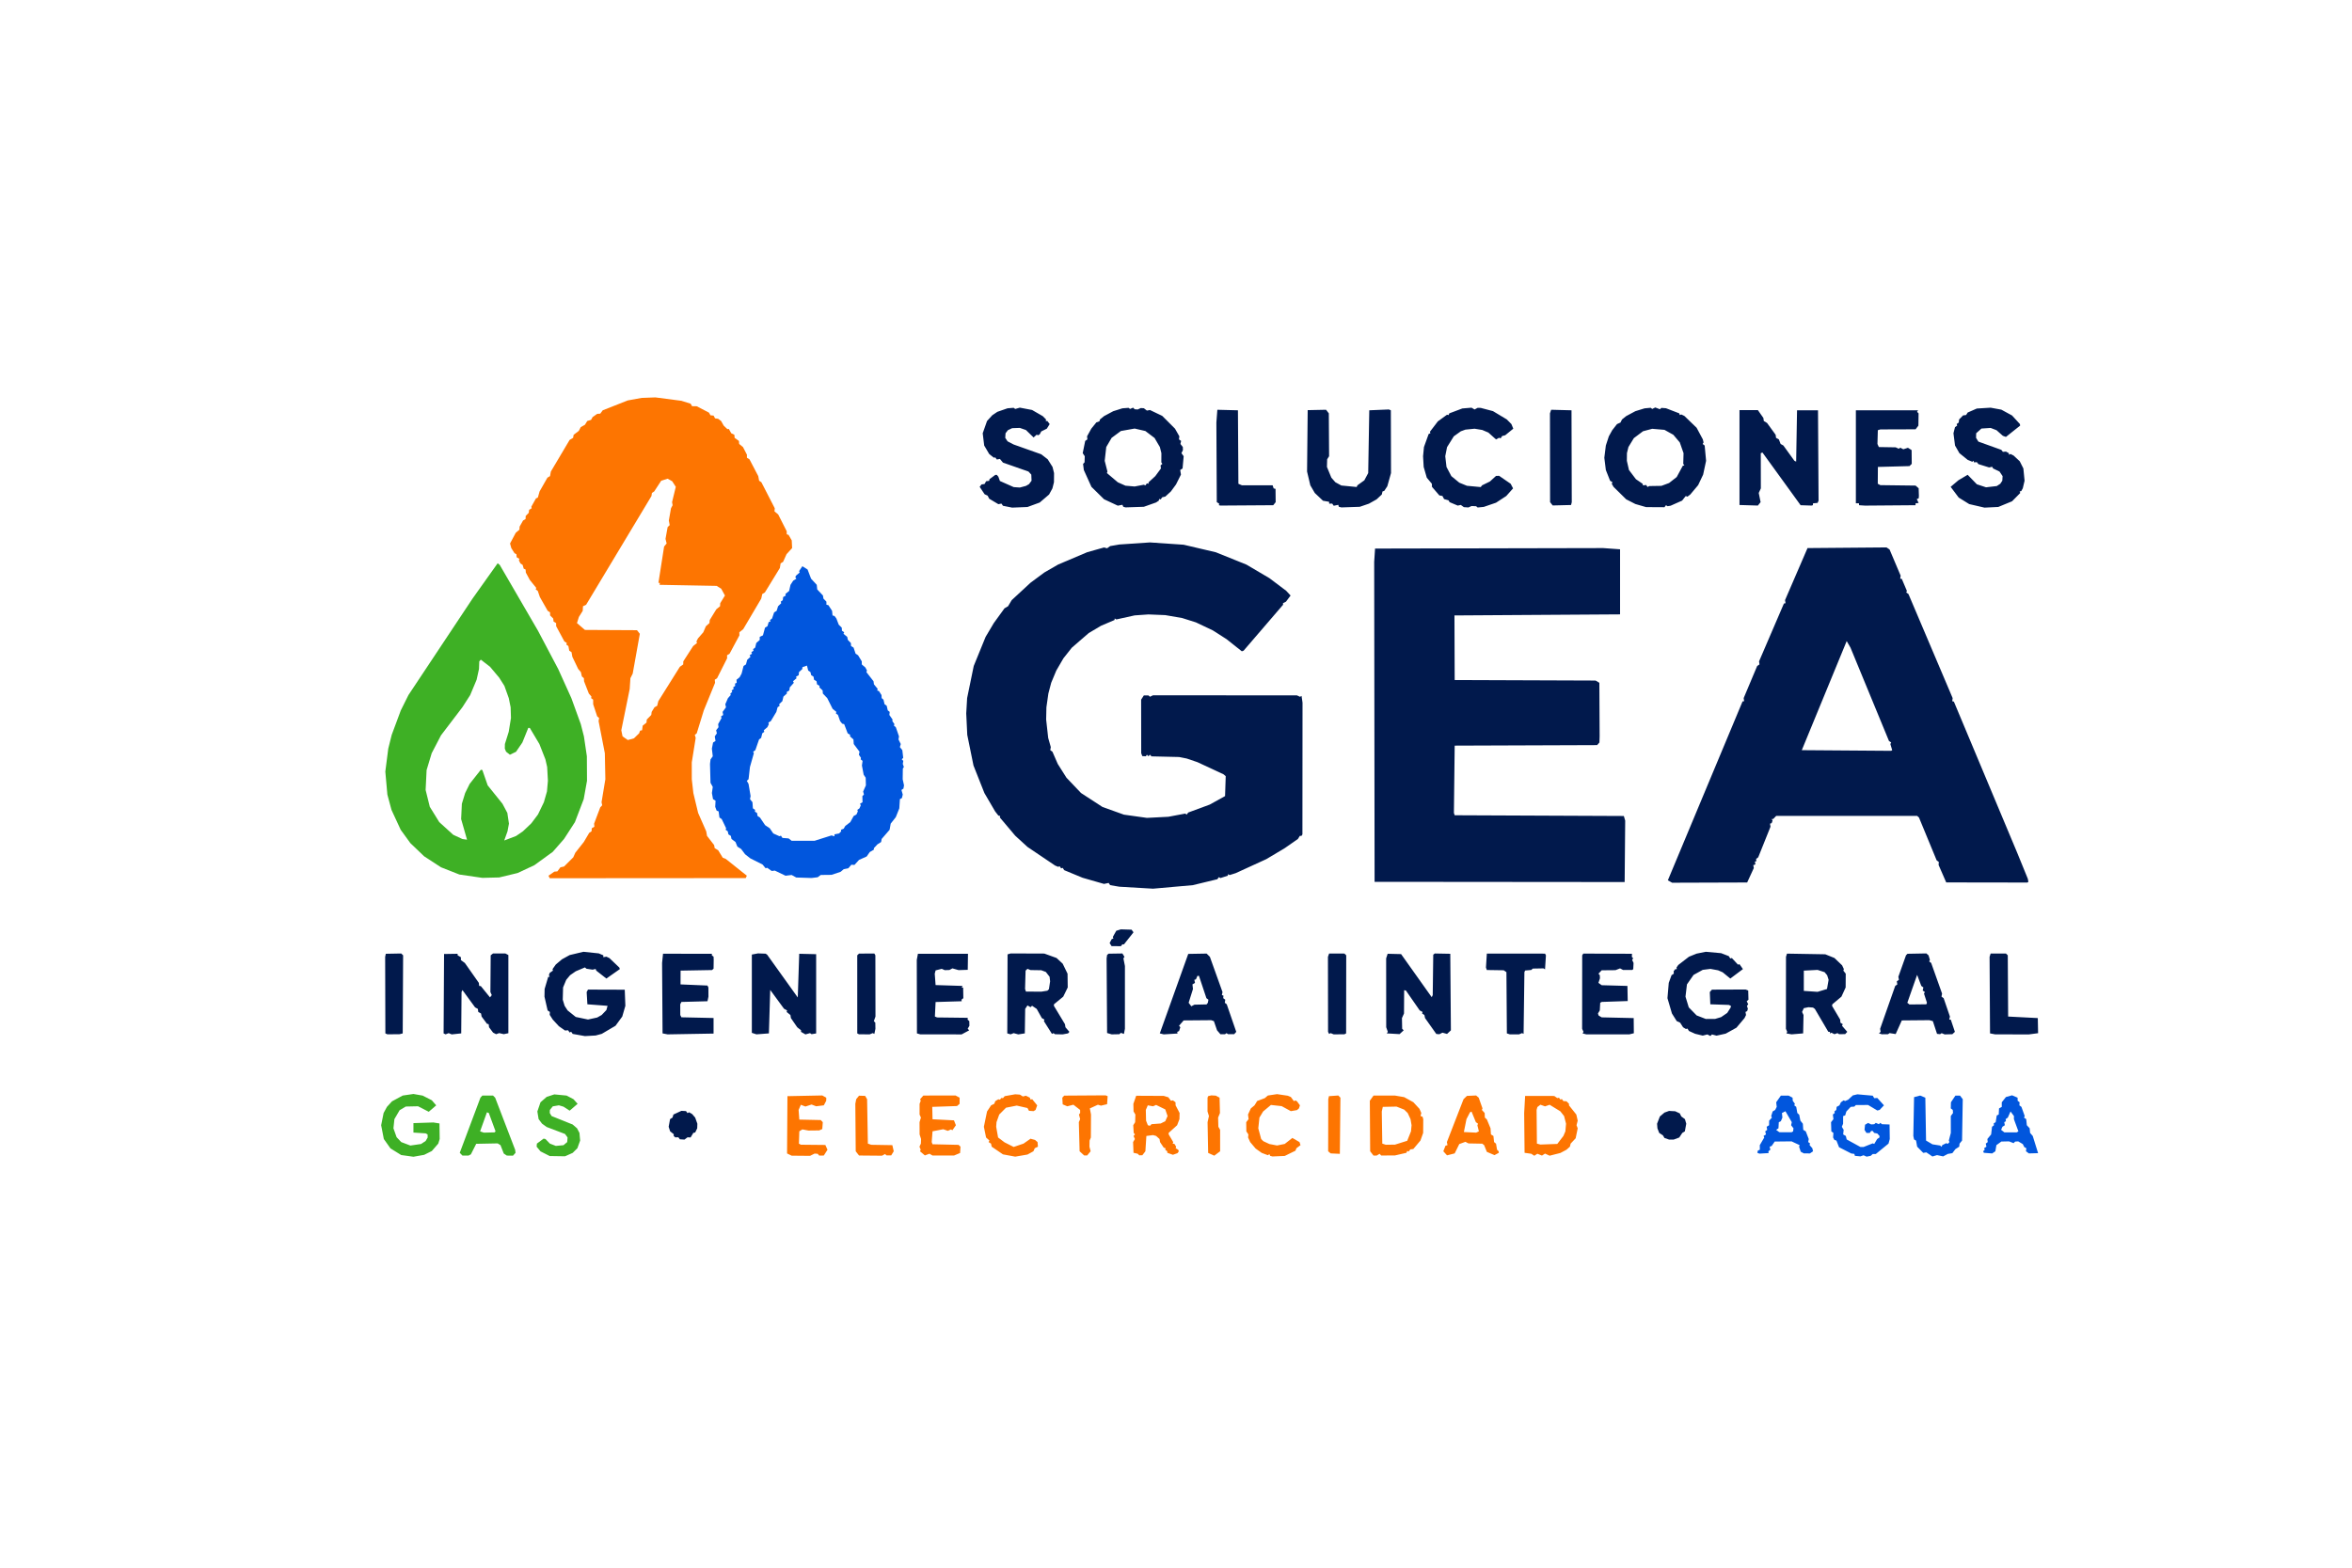
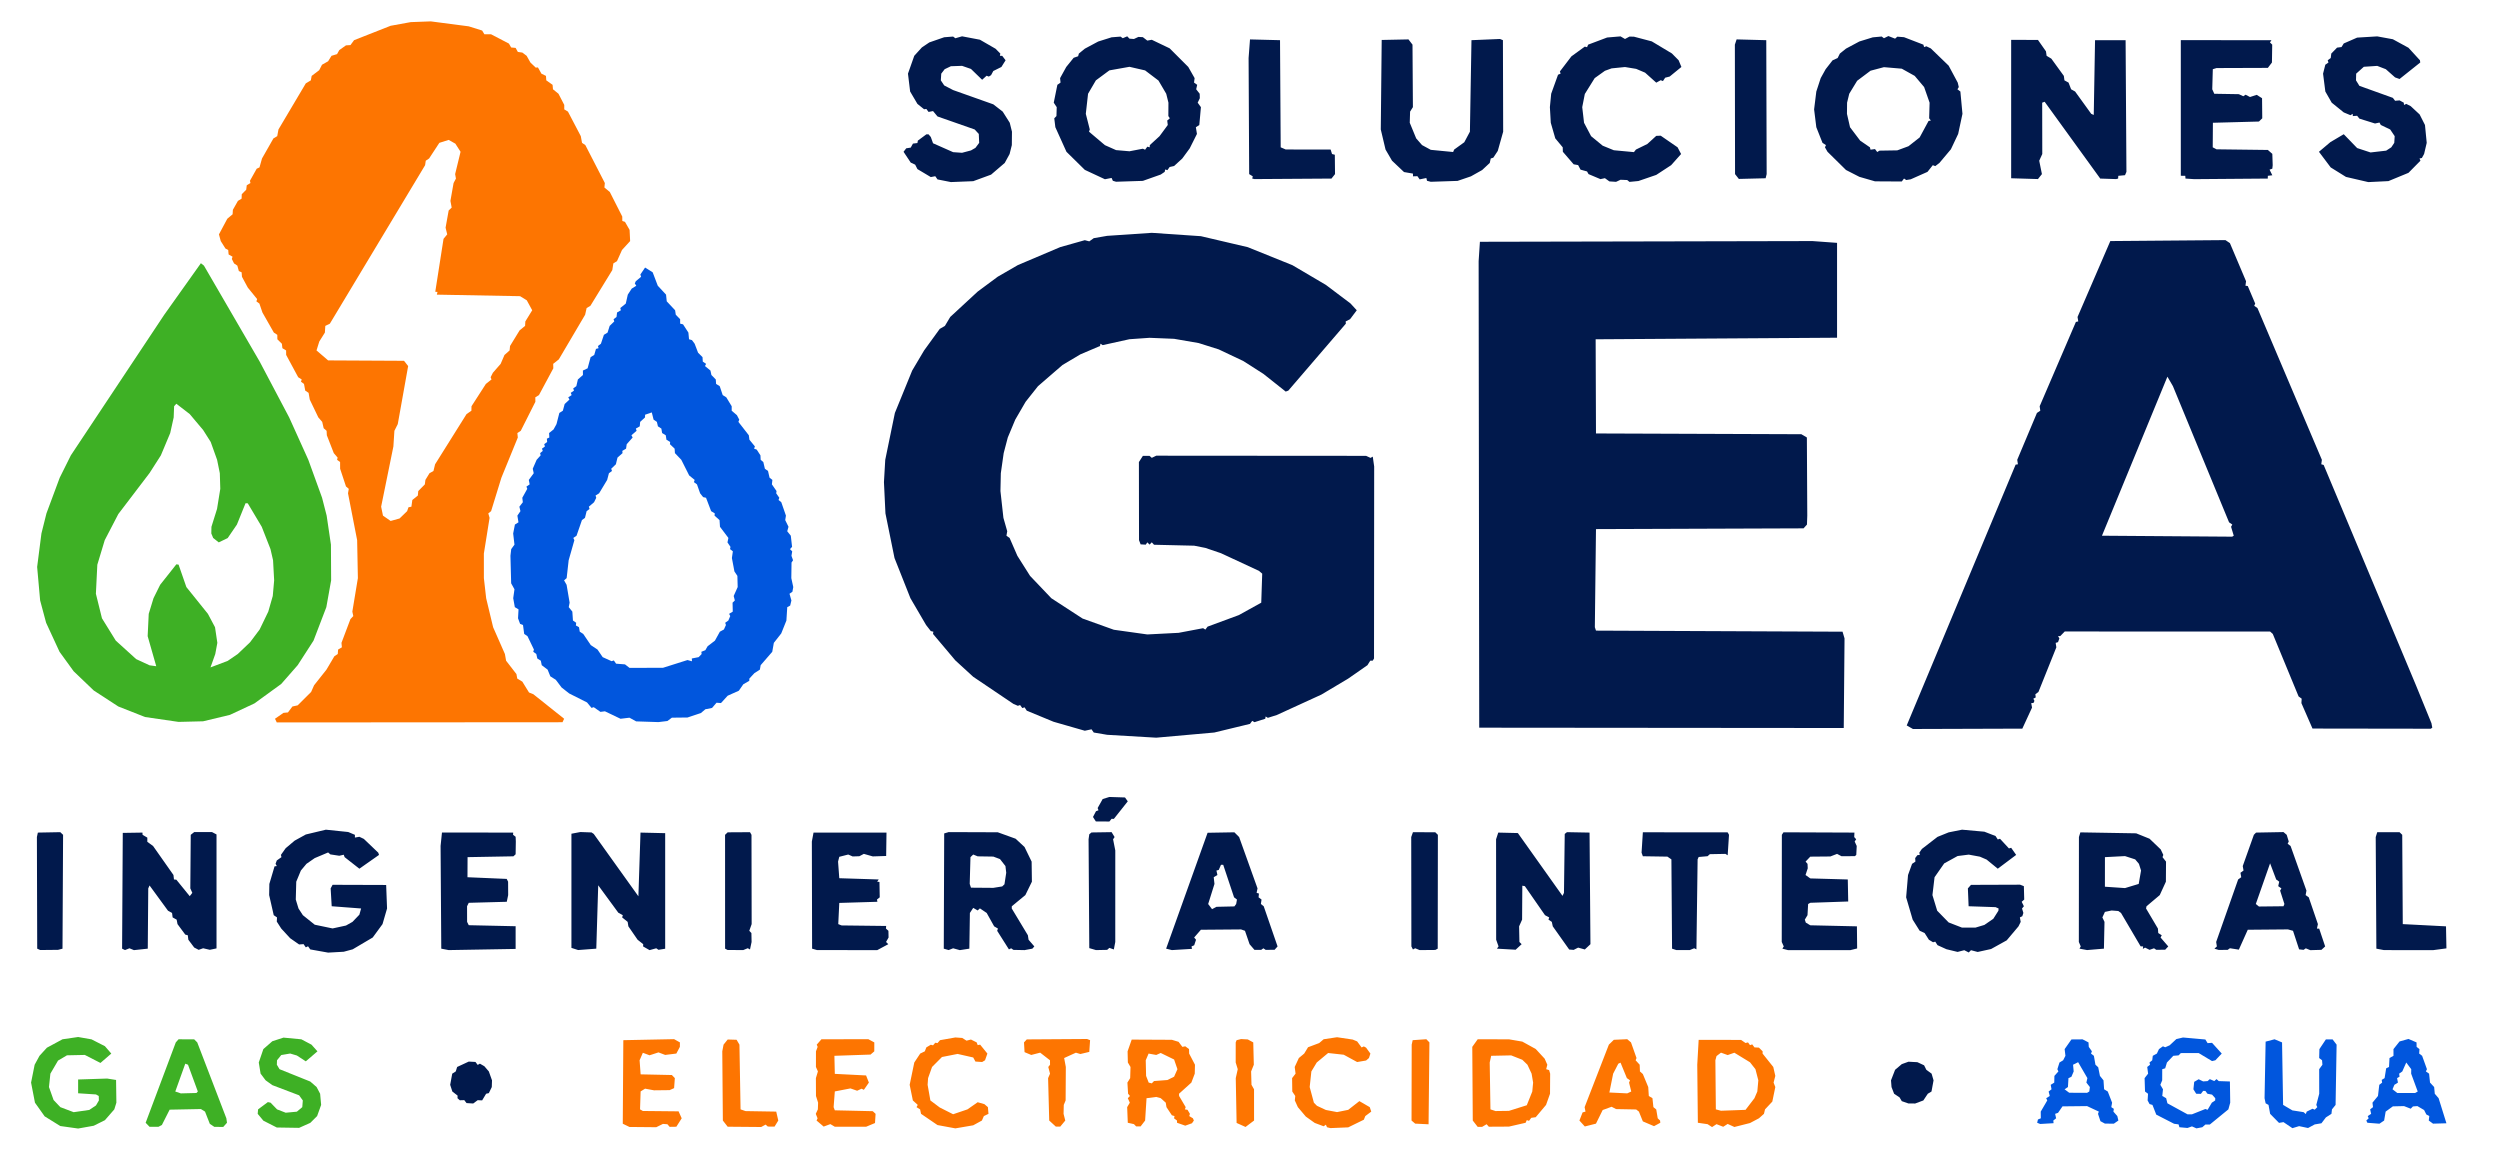
- <svg xmlns="http://www.w3.org/2000/svg" viewBox="0 0 1536 1024">
+ <svg xmlns="http://www.w3.org/2000/svg" viewBox="235 250 1120 520">
  <g fill-rule="evenodd">
    <path d="m671 331.17-10 0.4-6-1.19-1-1.44-2 0.39-6-3.58-1-1.98-2-0.94-3.21-4.83 1.21-1.56 2-0.31 1-1.8 2-0.25 0.19-1.08 3.81-2.81h1l1 1.19 1 2.8 9 3.99 4 0.28 4-1.06 2-1.15 1.67-2.24-0.17-4-1.85-2-16.65-5.83-2-2.41-2 0.39-1-1.34-1 0.14-3-2.41-3.26-5.54-0.97-8 2.82-8 3.41-3.75 3.34-2.25 6.66-2.31 4-0.31 1 0.76 3-0.87 8 1.52 7 4.04 2.15 2.17-0.2 1 1.05 0.02 1.5 1.98-1.87 3-3.63 1.81-1 1.86-1 0.64-1-0.38-2 1.81-5-4.85-4-1.39-5 0.17-2.79 1.33-1.53 2-0.19 3 1.51 2.27 4 2.08 18 6.39 4.21 3.26 3.16 5 0.99 4-0.06 6-1 4-2.18 4-6.12 5.24zm76-0.14-12 0.39-1.44-0.42-0.56-1.28-3 0.58-9-4.2-8.23-8.1-4.97-11-0.49-4 0.98-1 0.12-4-1.33-2 1.62-8 1.42-1-0.2-2 2.76-5 3.32-4.11 2-0.69 0.33-1.2 2.67-2.19 6-3.21 6-1.89 4-0.31 1 0.72 2-0.85 1 1.05 2 0.15 2-0.93 2 0.11 2 1.54 2-0.37 8 3.83 8.35 8.35 2.84 5-0.26 2 1.41 1-0.45 2 1.57 2 0.06 2-0.96 2 1.45 2-0.72 8-1.54 1 0.48 3-3.23 6.46-3.33 4.54-3.67 3.37-2 0.45-1 1.41-1-0.31-0.22 1.08-1.78 1.2zm222 0.07-4 0.39-1-0.83-3-0.13-2 0.93-3-0.19-2-1.45-2 0.43-5.34-2.25-0.66-1.19-2.92-0.81-1.08-2.04-2-0.35-4.84-5.61-0.06-2-3.33-4-2.02-7-0.4-7 0.58-6 3.07-8.52 1.14-0.48-0.3-1 5.16-6.76 6-4.36 1 0.27 0.49-1.15 8.51-3.2 6-0.5 2 1.17 2-1.08 2 0.04 8 2.11 9 5.4 3.03 3.06 1.24 3-5.27 4.3-2 0.51-1 1.51-1-0.39-2 1.1-5-4.48-4-1.7-5-0.82-6 0.6-3 1.09-4.58 3.28-4.42 7.1-1.16 5.9 0.81 7 3.16 6 5.19 4.27 5 2.04 9 0.84 0.91-1.15 5.09-2.49 4-3.64 2-0.08 7.56 5.21 1.57 3-4.46 5-6.67 4.36zm118 0.21-12-0.07-7-2.02-6-3.07-8.27-8.15-1.15-2 0.45-1-1.55-1-2.77-7-0.99-8 0.99-8 1.96-6 2.22-4 3.11-3.98 2.26-1.02 1-2 2.74-2.21 6-3.21 6-1.85 4-0.37 1 0.77 2-0.98 3 1.17 1-0.89 3 0.23 8.67 3.34 0.33 1.1 1-0.37 2 0.96 8 7.73 4.06 7.58 0.48 2-0.61 1 1.32 1 0.93 10-1.92 9-3.26 6.88-5.14 6.12-1.86 1.42-1.1-0.42-2.39 3-7.51 3.33-2 0.32-1-0.67zm218-0.17-9 0.44-10-2.32-6.85-4.26-5.26-7 5.11-4.32 6-3.55 6 6.2 6 1.97 7-0.81 2.3-1.49 1.33-2 0.19-3-2.02-3-4.19-2-0.61-1.1-2 0.43-7-2.19-1-1.27-1.93 0.13-0.07-1.01-1 0.62-3-1.25-5.39-4.36-2.86-5-1.02-8 1.01-4 1.41-1-0.34-1 1.36-1 0.24-2 2.59-2.66 2-0.26 1-1.61 6-2.62 9-0.55 7 1.28 7 3.82 5.13 5.6 0.14 1-9.27 7.39-2-0.71-4.15-3.68-3.85-1.48-6 0.4-3.44 3.08-0.07 3 1.51 2.45 15 5.39 1 1.31 2-0.18 1.89 1.03 0.11 1.03 1-0.49 2 1.02 4 3.72 2.39 4.72 0.78 8-1.17 4.96-1 1.82-1.05 0.22 0.41 1-5.36 5.43zm-473.5-1.14-34.5 0.23-1-0.23 0.24-1-1.61-1-0.26-52 0.63-8.34 13.45 0.34 0.3 48 2.25 0.97 20.12 0.03 0.63 2 1.25 0.33 0.09 8.67zm67.5-3.82-5.02 2.82-5.98 2.04-12 0.4-1.69-0.44-0.31-1.25-3 0.61-1-1.43-1.97 0.07-0.03-1.23-4-0.69-5.37-5.08-2.91-5-2.13-9 0.41-40.1 12-0.25 1.8 2.35 0.18 28-1.26 2-0.15 5 2.88 7 2.63 3 3.92 2.13 10 0.97 0.47-1.1 4.53-3.27 2.52-4.73 0.7-41 12.78-0.54 1.31 0.54 0.11 41-2.42 8.61-2 3.03-1.14 0.36-0.45 2zm115 3.98-1.7-2.16-0.08-58 0.78-2.35 13.29 0.35 0.17 60-0.46 1.86zm173-1.67-3 0.28-0.08 1.23-0.92 0.23-7.09-0.23-24.91-34.41-1.1 0.41 0.04 23-1.37 3 1.21 6-1.78 2.22-12-0.36v-61.99l12 0.01 3.59 5.12 0.29 2 2.12 1.28 5.6 7.72 0.27 2 1.83 1 1.16 3 1.79 1 7.22 10 1.13 0.5 0.58-33.5h13.69l0.37 59zm63.95 1.51-32.95 0.26-3.9-0.26-0.1-1.24-2-0.02v-60.75l40.62 0.01-0.68 1 1.01 1-0.12 8-1.83 2.41-23 0.08-1.66 0.51-0.25 9 0.91 2.01 11 0.18 2 0.93 1-0.69 2 1.03 3-0.97 2.4 1.51 0.09 9-1.49 1.45-20.62 0.55-0.08 11 1.7 0.89 23 0.29 2 1.75 0.17 5.07-0.17 1.56-1.24 0.44 1.24 2.53-2 0.23zm-502.95-12.92 1-1.37 1.05 0.29 0.07-1 4.36-4 3.68-5-0.24-2 1.16-1-0.66-1 0.04-6-0.99-4-3.47-5.91-6-4.55-7-1.61-9 1.6-6.04 4.47-3.51 6-1.01 9 1.78 7-0.34 1 7.12 6.03 5 2.22 6 0.52 6-1.15zm328 1.03 1-0.62 8-0.13 5-1.85 5-3.93 4-7.4 1.03-0.18-0.77-1 0.2-7-2.45-7-4.22-5-5.79-3.23-8-0.68-6 1.59-6 4.51-3.54 5.81-0.97 4-0.05 5 1.37 6 4.54 6 4.37 3 0.28 1.06 2-0.28zm-279 255.43-1-0.6-1 1.36-16 3.87-26 2.31-22-1.29-6-1.02-1-1.44-3 0.64-14-4.02-12-4.96-1-1.51-1 0.34-1-1.36-1 0.34-2-0.86-18-12.14-8-7.33-10.01-11.87 0.16-1-1.15-0.27-2.12-2.73-7.01-12-7.13-18-4.06-20-0.67-14 0.58-10 4.32-21 7.75-19 5.34-9 7-9.65 2.32-1.35 2.38-4 12.3-11.37 9-6.67 9-5.2 19-8.06 11-3.1 2 0.53 2-1.43 6-1.04 20-1.35 22 1.5 21 4.92 20 8.07 15 8.84 11 8.29 2.83 3.07-3 4-1.97 1 0.08 1-25.78 30-1.16 0.43-10-7.94-9-5.75-11-5.21-9-2.84-11-1.9-11-0.45-9 0.63-12 2.65-1-0.65-0.17 1.03-8.83 3.76-8 4.75-11 9.52-5.52 6.97-4.65 8-3.34 8-1.84 7-1.28 9-0.17 8 1.33 12 1.71 6-0.35 2 1.41 1 3.48 8 5.69 9 9.53 10.01 14 9.1 14 5.02 15 2.1 14-0.72 11-2.08 1 0.63 1-1.33 14-5.17 10.04-5.56 0.43-13-1.47-1.26-17-7.9-7-2.38-5-0.99-18-0.42-1-1.09-1 1.02-1-1.01-0.69 1.03-2.31-0.12-0.72-1.88-0.05-35 1.77-2.76 3-0.01 1 0.88 2-0.96 94 0.07 2 0.92 1-0.57 0.63 4.43-0.07 86-0.56 0.96-1.14 0.04-1.24 2-8.62 6.01-12 7.16-20 9.16-4 1.26-1-0.61-0.16 1.02zm527 2.93-53-0.08-4.97-11.39 0.12-2-1.38-1-11.56-28-1.21-1.08-92-0.01-2 2.05-1 0.04 0.6 1-0.6 1.68-1.06 0.32 0.3 2-8.02 20-1.37 1 0.15 1.46-1.07 0.54 0.5 1-0.43 0.92-1.01 0.08 0.36 2-4.35 9.43-49 0.16-2.79-1.59 48.79-116.84 1.03-0.16-0.31-2 8.83-21 1.5-1-0.28-2 16.23-37.77 1.06-0.23-0.32-2 14.68-34 51.58-0.43 2 1.35 7.23 17.08-0.27 2 1.04 0.15 3.33 7.85-0.44 1 1.44 1 28.87 68-0.27 2 1.07 0.3 41.35 98.7 6.94 17 0.37 2zm-263-0.32-163.31-0.15-0.26-209 0.57-8.68 149-0.32 11 0.8v42.5l-108.15 0.7 0.15 42.19 92 0.34 2.48 1.47 0.18 35-0.14 4-1.52 1.7-93 0.34-0.51 43.96 0.51 1.52 110.46 0.48 0.89 3zm174-85.72 0.72-0.43-1.2-4 0.55-1-1.45-1-25.15-61-2.47-4.25-29.32 71.25zm-509.07 127.57-1.27-2 1.34-2.56 1.12-0.44-0.38-1 2.26-4.03 3-0.93 7 0.22 1.24 1.74-6.24 7.87-1-0.05-1 1.22zm-332.93 57.3-4 1.08-7 0.39-8-1.43-1-1.41-1 0.49-1-1.45-2 0.15-4-2.79-4-4.34-2-3.11 0.1-1.88-1.47-1-2.05-9 0.09-5 2.33-7.88 1.02-0.12-0.57-1 0.55-1.51 2.1-1.49-0.25-1 2.13-3 4.02-3.39 5-2.76 9-2.15 10 1.04 3 1.26v1.23l2-0.35 2 0.95 6.46 6.17 0.34 1-8.8 6.18-6.61-5.18-0.39-1.08-2 0.46-4-0.61-1-0.87-6 2.53-3.71 2.57-2.5 3-2.07 5-0.21 8 1.22 4 1.95 3 5.32 4.27 8 1.67 6-1.3 2.91-1.64 3.09-3.22 0.78-2.78-13.18-1-0.47-8 0.87-1.61 24 0.08 0.4 10.53-2.03 7-4.39 6zm734-0.14-6 1.32-3-0.79-1 1.02-2-1.02-3 0.77-5-1.21-4-1.82-1-1.57-1 0.27-1.86-1.13-1.91-3-2.23-1.03-3.12-4.97-2.93-10 0.85-10 1.81-5 1.49-1-0.1-1.59 1-1.3 1.07-0.11-0.22-1 1.15-1.67 7-5.41 5-2.02 6-1.2 10 0.9 5 1.93 1 1.55 1-0.32 4 4.33 1-0.28 2.24 3.19-8.24 6.18-5-4.09-3-1.3-5-0.92-5 0.63-6 3.31-4.32 6.19-0.95 8 2.13 7 5.14 5.26 6 2.32 6-0.01 4-1.2 4-2.75 2.29-3.62 0.08-1-1.37-0.6-12.06-0.4-0.33-8 1.39-1.58 22-0.08 1.69 0.66 0.16 6-1.13 1 0.98 2-0.83 1 0.6 2-0.47 1.46-1.09 0.54 0.36 2-0.98 2-5.29 6.28zm-866 0.37-8 0.08-1.33-0.61-0.14-50 0.43-2 10.04-0.19 1.26 1.19-0.26 51.01zm71-0.65-3 0.63-3-0.69-2 0.71-2-1.04-2.62-3.49-0.25-2-1.13-0.3-3.48-4.7-0.38-2-1.8-1-0.26-2-1.82-1-8.26-11.31-0.58 1.31-0.22 27-6.2 0.66-2-0.83-2 0.8-1.3-0.63 0.3-51.86 8.82-0.14 0.05 1 2.13 1.26v1.87l2.57 1.87 9.14 13 0.23 2 1.06 0.1 6 7.39 1.16-1.49-0.9-2 0.19-24 1.55-1.22h8l2 1.05zm134 0.24-30 0.52-3.31-0.64-0.31-46 0.62-6.03 31.91 0.03-0.06 1 1.15 0.87 0.09 2.13-0.09 5.72-1 0.91-20.53 0.37-0.04 9 17.57 0.75 0.63 1.25 0.03 6-0.63 3-17.03 0.46-0.76 1.54 0.02 7 0.74 1.49 21 0.46zm67-0.09-3 0.49-1-0.69-3 0.83-2.89-1.66 0.05-1-2.52-2-4.13-6-0.32-2-2.47-2 0.3-1-2.02-1.11-9-12.28-0.86 28.39-8.14 0.62-3-0.97v-51.14l4-0.76 5 0.18 1 0.67 20 27.94 0.94-28.54 11.06 0.26zm38 0.33-1-0.56-2 0.82-7-0.01-1.16-0.61-0.01-51 1.17-1.12 10-0.06 0.67 1.18 0.07 40-1.06 3 0.95 1 0.08 4zm57 0.3-27-0.03-2.18-0.63-0.11-48 0.75-4h32.69l-0.15 10.48-6 0.19-4-1.14-2 1.06-3 0.1-2-0.86-4 1.02-0.55 2.15 0.55 7.44 17.67 0.56-0.7 1 1.03 0.12 0.12 6.88-1.24 1 0.19 1-17.07 0.51-0.46 9.49 1.46 0.59 20 0.24-0.1 1.17 1.11 1 0.07 3-1.13 2 1 1zm69.5-0.66-3.5 0.65-5-0.1-1-0.71-1 0.49-5.27-8.33 0.35-1-1.7-1-3.35-6-3.03-2.05-1 0.93-2-1.15-1.49 2.27-0.24 16-4.27 0.66-3-0.83-2 0.8-2.19-0.63 0.19-51.62 2-0.6 22 0.08 8 2.89 4 3.72 3.17 6.53 0.12 9-2.93 6-6.07 5-0.03 1 7.23 12 0.31 2 2.58 3zm36.5 0.36-2-0.71-1 0.89-5 0.1-3-0.88-0.32-48.76 0.32-2.25 1-0.81 9-0.14 1.34 2.2-0.68 1 0.99 5-0.01 41zm72 0.16-4 0.01-1-0.69-1 0.71-3-0.01-2.19-2.54-2.06-6-1.75-0.62-18 0.15-3.02 3.47 0.84 1-0.82 2.48-1.19 0.52 0.19 1.09-9 0.55-2.58-0.64 18.58-51.92 12-0.21 2.13 2.13 8.24 23-0.41 2 1.04 0.31-0.16 1.69 1.33 1-0.3 2 1.27 1 6.21 18zm72 0.06-7 0.06-2-0.82-1 0.55-0.7-1.37-0.07-49 0.77-2.18 10 0.04 1.17 1.14-0.07 51zm67-0.22-3-0.83-2 1.02-2-0.16-7.36-10.39-0.43-2-1.49-1 0.31-1-1.87-1-9.02-13-1.14-0.21-0.1 15.21-1.34 3 0.14 7 0.99 1-2.69 2.48-8.38-0.48 0.73-1-1.07-3-0.04-45 0.98-3 8.78 0.21 20 28.14 0.66-1.35 0.34-26.4 1-0.79 10.12 0.19 0.4 50zm50-0.05-1-0.49-2 0.82-6-0.01-1.92-0.63-0.29-40-1.79-1.23-11-0.17-0.58-1.6 0.58-9.14 38 0.04 0.59 1.1-0.59 9.17-1-0.63-7 0.13-1 0.91-4 0.35-0.47 1.07zm72-0.4-3 0.74h-28l-2.49-0.65 0.62-1-0.91-2 0.05-48 0.73-1.13 31.79 0.13-0.1 2 0.88 1-0.68 1 0.92 2-0.2 4-0.61 0.55-6 0.04-2-1.05-3 1.16-9 0.08-2.1 2.22 0.87 1 0.1 2-0.99 3 2.12 1.53 16.81 0.47 0.19 9.87-17 0.58-0.96 0.55-0.28 5-1.2 2 0.44 1.33 2 1.2 20.9 0.47zm138 0.57-4 0.03-1-0.68-2 0.7-2-1-1 0.57 0.12-1.1-1.12-0.04-8.79-14.96-1.21-0.87-3-0.23-3 0.63-1.13 2.47 0.94 2-0.25 12-7.56 0.63-3.38-0.63 0.55-1-0.85-2 0.04-47 0.64-2.1 25 0.43 6 2.42 5 4.79 1.16 2.46-0.35 1 1.57 2-0.06 9-2.75 6-5.93 5-0.21 1 5.32 9 0.15 2 1.56 1-0.53 1 3.45 4zm70 0.05-5 0.14-2-0.82-1 0.68-2-0.22-2.73-8.31-2.27-0.63-18 0.16-4 8.91-4-0.63-1 0.72-4 0.05-1.94-0.58 1.1-1-0.32-2 9.85-28 1.38-1-0.34-2 1.37-1-0.35-2 4.98-14 0.98-1 12.29-0.23 1.44 1.23 0.92 3-0.49 1 1.31 1 7.11 20-0.37 2 1.4 1 4.1 12-0.43 2 1.01 0.04 2.67 7.96zm56-0.66-6 0.8-22-0.03-3.39-0.64-0.29-50 0.68-2.16 10-0.01 1.2 1.17 0.24 40 19.37 1zm-646-28.71 0.79-5.16-0.35-3-2.44-3.13-3-1.12-7-0.11-2-0.81-1.23 1.17-0.34 12 0.57 1.68 10 0.08 4-0.64zm508.14-0.16 1.05-6-0.95-3-1.68-2-4.56-1.47-8.99 0.47-0.01 13.25 9 0.61zm64.86 10 0.42-1-1.93-6 0.58-1-1.43-1 0.45-2-1.36-1-2.73-7.24-6.4 18.24 1.4 1.12zm-480 1.3 2-1.05 8-0.18 0.8-1.07 0.36-2-1.3-1-4.86-14.57-1 0.01-1 2.29-1.04 0.27 0.44 2-1.65 1 0.33 3-2.82 9zm-331 87.07-3-0.19-1-1.32-2 0.06-1.04-0.92 0.04-1.17-2.35-1.83-0.97-3 0.92-5 1.58-1 0.62-2 5.2-2.41 3 0.16 1 1.33 1-0.56 2 1.16 2 2.33 1.42 3.99-0.1 3-1.32 2.72-1.22 0.28-1.78 2.97-2-0.09zm646 0-3-0.01-3-1.04-1-1.69-2.44-1.63-1.16-3-0.23-3 1.83-4.73 3-2.54 3-1.08 4 0.21 3 1.4 1 2.01 2.36 1.73 0.87 3-0.92 5-1.66 1-1.99 3z" fill="#01194C" />
    <path d="m487 573.56-128 0.09-0.8-1.65 3.8-2.64 2-0.19 2-2.66 2.35-0.51 6.03-6 1.33-3 5.54-7 3.55-6 1.52-1 0.15-2 1.69-1-0.18-2 4.02-10.65 1.27-1.35-0.42-2 2.48-15-0.33-17-4.09-21 0.34-2-1.25-1.07-2.62-7.93-0.02-3-1.34-1 0.23-1-1.71-2-3.12-8-0.1-2-1.32-1.16-0.65-2.84-1.74-2-3.84-8-0.52-3-1.5-1-0.56-3-1.35-1 0.33-1-1.58-1-5.39-10-0.02-2-1.66-1-0.24-2-2.02-2-0.03-2-1.54-1-5.12-9-1.36-4-1.35-1 0.34-1-4.2-5.18-2.6-4.82-0.15-2-1.25-0.57-0.67-2.43-1.48-1-0.99-2 0.32-1-1.76-1-0.18-2-1.24-0.66-2.1-3.34-0.81-3 3.74-7 2.38-2 0.12-2 2.26-4 1.65-1 0.07-2 1.99-2 0.25-2 1.66-1-0.24-1 3.03-5.42 1.25-0.58 1.13-4 5.12-9 1.7-1 0.55-3 12.25-20.65 2.26-1.35 0.37-2 3.37-2.55 1.26-2.45 2.74-1.55 1.51-2.45 2.49-0.75 1-1.81 3-2.12 2-0.12 1.62-2.2 16.38-6.45 9-1.64 9-0.33 17 2.22 6 1.88 1 1.67 3 0.01 8 4.17 1 1.74 2 0.19 1 1.81 2 0.28 1.93 1.45 1.69 3 2.38 2.29 1-0.08 1.55 2.79 2.04 1 0.15 2 2.82 2 0.17 2 2.47 2 2.59 5v2l1.65 1 5.76 11 0.55 3 1.48 1 8.74 17-0.19 2 2.41 2 5.58 11 0.03 2 1.2 0.4 2.06 3.6 0.24 5-3.65 4-2.24 5-1.63 1-0.47 3-9.81 16-1.69 1-0.67 3-11.79 20-2.52 2 0.06 2-6.44 12-1.63 1 0.03 2-6.55 13-1.52 1 0.2 2-7.35 18-4.62 15-1.25 1 0.57 2-2.56 16 0.01 11 1.02 9 3.12 13 5.28 12 0.53 3 4.64 6 0.36 2 2.27 1.37 3 4.87 1.92 0.76 13.81 11zm-77-90.17 4-1.11 3.39-3.28 0.61-1.74 1.31-0.26 0.41-3 2.48-2 0.18-2 2.95-3 0.25-2 1.83-3 1.78-1 0.73-3 14.08-22.47 2.19-1.53 0.04-2 6.44-10 2.52-2-0.39-1 1.01-2 3.49-4 1.7-3.96 2.3-2.04 0.2-2 4.29-7 2.45-2 0.11-2 3.08-5-2.43-4.46-3-1.85-37.29-0.69 0.29-1.22-1-0.06 3.7-23.72 1.65-2-0.73-3 1.38-7.69 1.35-1.31-0.56-3 1.41-8 1.06-2-0.36-2 2.43-10-2.33-3.64-3-1.68-4.18 1.32-4.58 7-1.5 1-0.29 2-42.67 71-2.04 1-0.19 3-2.51 4-1.24 4 5.2 4.46 34 0.18 1.85 2.36-4.65 26-1.51 3-0.45 7-5.49 27 0.82 4zm261 270.75-8 1.37-8-1.48-7.37-5.03-0.43-2-1.6-1 0.55-1-2.19-2-1.43-7 2.07-10 2.65-4 2.06-1 0.69-1.77 2-1.19 1 0.27 1-1.17 1 0.17 1.12-1.31 6.88-1.22 3.08 0.22 1.92 1.22 2-0.51 2.56 1.29 0.44 1.21 1.1-0.21 3.25 4-1.06 3-1.29 0.78-3-0.2-1-1.83-7-1.59-7 1.38-4.44 4.46-1.78 5-0.21 3 1.24 7 4.19 3.15 6 3.03 6.42-2.18 4.58-3.2 3 0.85 1.58 1.35 0.26 3-2.07 1-0.88 2zm168 0.92-8 0.33-1.51-0.39-0.49-1.14-1 0.71-4-1.5-4-2.85-3.56-4.22-1.36-3 0.19-2-1.33-2-0.08-6 1.55-2-0.38-3 1.85-4 2.4-2 1.72-2.83 5-1.88 2-1.71 6-0.9 7 1.04 2 0.83 2 2.71 1-0.47 1 0.55 1.94 2.66-0.65 2-1.29 1.11-4 0.68-6-3.27-7-0.77-5.1 4.25-2.41 4-0.75 7 1.88 7 1.38 1.4 4 1.87 5 0.95 5-1.01 5-3.91 4.65 2.7 0.67 2-2.66 2-0.66 1.63zm-301-0.28-3 0.05-1-1.17-2-0.15-3 1.48-12-0.11-3-1.45 0.25-37.43 22.75-0.46 2.6 1.46-0.02 2-1.58 2.99-5 0.62-3-1.14-4 1.3-3-1.13-1.46 3.36 0.46 6.31 14 0.3 1.33 1.39-0.33 4.48-2 0.9-7 0.08-4-0.74-2 1.23-0.26 8.05 1.26 0.72 16 0.16 1.4 3.12zm44-0.07-3-0.01-1-0.88-2 1.08-15-0.13-2.16-2.77-0.26-31 0.57-3 1.85-2.3 4 0.12 1.27 2.18 0.5 29 2.23 0.77 13.75 0.23 0.92 4zm45-1.59-4 1.67-14-0.01-2-1.18-3 1.11-3.18-2.71 0.45-1-0.8-2 0.93-2 0.11-3-0.95-3-0.04-8 0.9-3-0.88-2 0.01-7 0.75-2-0.4-1 2.1-2.4 21-0.05 2.69 1.45-0.01 4-1.68 1.45-16.19 0.55 0.19 8.09 14 0.71 1.26 3.2-2.26 3.25-1-0.51-2 0.91-3-1.04-7 1.35-0.54 7.04 0.54 1.42 17 0.39 1.26 1.19zm83 1.59h-2l-2.95-2.71-0.5-19 0.86-2-0.78-3 0.79-1-0.03-2-4.39-3.41-4 1.03-3-1.26-0.25-4.36 1.25-1.35 27-0.18 1.36 0.53-0.36 5.25-4 0.95-2-0.6-5.26 2.4 0.75 4-0.09 15-0.83 2-0.09 4 0.76 3zm59-1.49-3 1.08-3.68-1.3-0.03-1-1.32-1 0.21-1-1.18-0.35-2.42-3.65-0.32-2-2.26-2.02-2-0.55-4.35 0.57-0.64 10-2.01 2.62-2 0.01-1-1.02-2.75-0.61-0.28-7 1.18-2-0.89-2 0.95-1-0.83-1-0.3-5 1.24-2 0.15-5-1.19-2-0.12-5 1.84-5.26 18 0.09 3 0.91 1.71 2.26 1.29-0.26 1.69 1.26 0.05 2 2.61 5-0.1 4-1.52 4-5.53 5 0.04 1 2.95 5-0.36 1 1.17 0.19 1.09 1.81-0.31 1 1.65 1 0.42 1zm24 1.66-4-1.8-0.38-20.08 0.89-4-0.92-3 0.01-9 0.4-1 2-0.5 3 0.16 2.46 1.34 0.25 10-1.21 3 0.17 6 1.14 2 0.01 14zm82-1.2-6-0.29-1.63-1.39 0.07-34 0.44-2 6.12-0.43 1.38 1.43zm48-3.17-2 0.28-1 1.35-1-0.33-0.52 1.19-7.48 1.72-9 0.05-1-1.12-2 1.18h-2l-2.2-2.83-0.22-33 2.42-3.4 14 0.01 6 1.03 6 3.31 4 4.33 1.2 2.72-0.51 2 1.31 0.4 0.47 1.6-0.06 9-1.78 5zm53 4.01-5-2.14-1.77-4.38-1.23-0.96-9-0.17-2-1.04-4 1.46-3 6.1-5 1.27-2.42-2.66 1.42-3.64 1.3-0.36-0.39-2 10.86-28 2.23-2.17 6-0.27 1.69 1.44 2.47 7-0.4 1 1.82 2 0.11 3 1.31 1.17 2.41 5.83 0.26 4 1.63 1 0.42 4 1.28 1.04 0.66 3.96 1.05 1 0.11 1zm47-3.52-4 2.12-7 1.77-3-1.37-2 1.28-3-1.18-2 1.31-2-1.3-4.36-0.63-0.27-26 0.63-11.14 19 0.02 2 1.39 1.11-0.27 0.89 1.23 1-0.35 1 1.35 2 0.11 1.67 1.66-0.04 1 4.8 6 0.91 4-0.77 3 0.77 2-1.34 6.51-3.27 3.49-0.48 2zm-273.39-16 1.39 0.35 1-1.04 6-0.46 3-1.49 1.49-3.36-1.49-4.34-6-2.93-2 0.89-3.43-0.62-1.28 3 0.16 7zm267.39 12.21 4-5.22 1.28-2.99 0.45-5-1.29-5-2.44-3.1-7-4.28-3 1.05-3-1.08-2 1.52-0.51 1.89 0.21 22 2.3 0.61zm-98-2.06 2.46-6.15 0.38-4-0.68-4-1.87-4-2.29-2.22-5-1.97-8.95 0.19-0.66 3 0.33 21 2.28 0.75 6-0.08zm37-5.71 8 0.39 1.8-0.83-0.98-4 0.43-1-1.41-1-2.84-6.93-1 0.47-2.31 4.46z" fill="#FD7501" />
    <path d="m315 573.41-15-2.18-12-4.73-11-7.16-9-8.61-6.33-8.73-6.01-13-2.68-10-1.34-15 1.92-15 2.25-9 5.95-16 4.98-10 41.85-63 16.41-23.08 1.36 1.08 24.98 43 13.2 25 8.59 19 6.16 17 2.05 8 1.92 13 0.09 16-2.15 12-5.74 15-7.1 11-7.36 8.4-12 8.72-11 5.14-12 2.88zm22-27.33 4.5-3.08 5.5-5.23 4.33-5.77 3.86-8 2.01-7 0.62-7-0.49-9-1.15-5-3.92-10-6.26-10.51-1-0.04-3.86 9.55-4.14 6.06-4 1.93-2.5-1.99-0.83-2 0.06-3 2.5-8 1.46-9-0.21-7-1.22-6-2.86-8-3.4-5.36-6-7.13-6-4.63-1 1.11-0.19 5.01-1.55 7-4.19 10-5.07 7.92-14 18.38-6.08 11.7-3.32 11-0.64 13 2.72 11 6.19 10 9.13 8.28 6 2.78 3 0.41-3.85-13.47 0.48-10 2.14-7 2.97-6 7.26-9.18 1 0.13 3.49 10.05 9.65 12 3.19 6 1.04 7-0.93 5-2.14 6zm-60 208.25-7 1.25-8-1.12-7-4.34-4.34-6.12-1.74-9 1.6-8 2.18-4 3.3-3.62 7-3.78 7-1.02 6 1.05 6 3.06 2.86 3.31-4.86 4.2-7-3.59-8 0.17-4 2.36-3.43 5.86-0.63 6 2.06 5.8 3.03 3.2 5.97 2.26 7-1.01 3-2.01 1.3-2.24-0.06-2-1.24-0.69-8-0.52v-6.18l13-0.42 4 0.63 0.14 10.18-0.93 3-4.21 4.84zm92 0.95-10-0.16-6-3.05-2.55-3.07 0.17-2 4.38-3.26 1.22 0.26 2.9 3 3.88 1.5 5-0.47 2.42-2.03 0.24-3-1.66-2.3-12-4.56-3-2.16-2.25-2.98-0.82-5 2.05-6 4.02-3.52 5-1.63 8 0.76 4.54 2.39 2.68 3-5.22 4.48-4-2.61-3-0.89-4 0.68-1.9 2.34-0.07 2 1.2 2 13.77 5.53 2.84 2.47 1.58 3 0.45 5-1.8 5-3.07 3.05zm-34-0.4-4-0.06-2-1.34-2.15-5.48-1.85-1.15-14 0.28-3.48 6.87-1.52 0.8-4 0.01-1.75-1.81 13.5-36 1.25-1.4 7 0.03 1.37 1.37 13.04 34 0.28 2zm-12-15.22 0.63-0.66-4.4-12-1.23-0.47-4.47 12.47 2.47 0.84z" fill="#3EB025" />
    <path d="m530 573.5-10-0.32-3-1.65-4 0.48-7-3.35-2 0.26-3-2.1-1 0.32-2-2.44-8-4.03-3.4-2.67-2.6-3.45-2.45-1.55-1.22-3-2.63-2-0.41-2-1.58-1-0.44-2-1.37-1 0.3-1-2.89-6-1.47-1-0.54-4-1.3-0.52-0.92-2.48 0.22-4-1.66-1-0.72-4 0.56-4-1.48-2.67-0.32-12.33 0.35-3 1.45-2-0.58-5 0.78-4 1.59-1-0.48-3 1.37-2-0.48-2 1.55-2-0.24-2 2.22-4-0.37-1 1.45-1-0.38-2 2.2-3-0.44-2 1.74-4 1.8-2-0.24-1 1.19-1-0.36-1 1.34-1-0.34-1 1.32-1-0.12-1.47 1.1-0.53-0.11-2 2.01-1.61 1.31-2.39 1.28-5 1.57-1 0.81-3 2.14-2-0.54-1 1.53-1-0.41-1 1.45-1-0.34-1 1.4-1 0.69-3 2.27-2-0.02-2 2.11-1 1.35-5 1.62-1 0.78-2.69 1.15-0.31-0.27-1 1.33-1 1.34-4 1.64-1 0.94-3 2.06-2-0.31-1 1.32-1 0.24-2 1.72-1-0.27-1 2.46-2 0.9-4 1.75-2.69 2.06-1.31-0.67-1 0.44-1 2.38-2-0.34-1 2.13-3.14 3.4 2.14 2.28 6 3.71 4 0.31 3 3.75 4 0.3 2 1.95 2 0.01 2 1.29 0.3 2.4 3.7 0.29 3 1.31 0.37 1.21 1.63 1.52 4 2 2 0.12 2 1.48 1-0.49 1 2.44 2 0.43 2 1.96 2 0.14 2 1.62 1 1.34 4 1.6 1 2.43 4v2l2.34 2 1.05 2-0.39 1 4.67 6 0.27 2 2.46 3-0.37 1 1.17 0.41 1.68 2.59 0.1 2 1.19 1 0.7 3 1.4 1 0.69 3 1.27 1-0.22 2 2.08 3-0.15 1 1.39 2-0.34 1 1.23 1 2.08 6-0.32 2 1.47 3-0.57 2 1.6 2 0.57 5-0.95 1 1.01 1-0.33 2 0.71 2-0.68 1-0.1 7 0.87 4-0.38 2.11-1.3 0.89 0.85 3-0.55 2.3-1.31 0.7-0.38 6-2.31 5.77-3.32 4.23-0.71 4-5.19 6-0.36 2-2.42 1.54-2.29 2.46-0.03 1-2.68 1.56-2 2.88-5 2.24-3 3.29-2-0.15-2 2.33-3 0.6-2 1.69-6 2-7 0.08-2 1.49zm-13-24.3 15-0.02 11-3.48 2 0.55-0.07-1.25 3.07-0.6 1.33-1.4-0.12-1 1.79-0.72 1-1.75 3.29-2.53 2.21-4 1.82-1 0.9-2-0.33-1 1.41-1 0.85-2-0.51-1 1.64-1-0.09-4 1.02-1-0.52-2 1.79-4-0.13-5-1.33-2-1.13-6 0.43-3-1.26-1 0.2-1-1.35-2 0.41-2-3.77-5-0.2-3-2.24-2 0.11-1-1.63-1-2.29-6-1.3-0.29-1.35-1.71-1.41-4-1.36-1 0.33-1-2.46-2-3.52-7-2.86-3-0.14-2-2.1-2 0.1-1-1.66-1-0.31-2-1.63-1-0.34-2-1.54-1-0.47-2-1.47-1-0.81-3.24-3 1.04-0.03 1.2-2.18 2-0.18 2-1.74 1 0.32 1-2.31 2 0.55 1-2.66 3-0.3 2-1.68 1 0.11 1-2.26 2-0.73 3-2.09 2 0.35 1-1.37 1-0.79 3-3.61 6-1.59 1 0.31 1-0.98 2-2.34 2 0.32 1-1.31 1-0.74 3-1.36 1-2.42 7-1.44 1 0.47 1-2.56 9-0.9 8-1.16 1 1.14 2 1.35 8-0.39 2 1.61 2 0.27 4 1.45 1-0.13 1.21 1.39 0.79 0.34 2 1.56 1 3.38 5 3.01 2 2.32 3.4 4 1.81 1-0.34 1 1.46 4 0.31zm704.64 205.8-2.64 0.51-2-0.89-2 0.71-3.63-0.33-0.37-1.28-2-0.27-8-4.1-1.7-4.35-1.3-0.38-0.87-1.62 0.19-3-1.35-1-0.19-6 1.57-2-0.39-3 1.26-1-0.25-1 1.23-1 0.25-2 1.83-1 0.94-2 1.78-1.26 1 0.44 2-0.88 3-2.79 3-0.71 10 0.89 1 1.63 2-0.13 4.34 4.81-2.85 3-1.49 0.37-6-3.6-8 0.02-1 1.02-2.37 0.19-2.84 3-0.79 2.6-1.32 0.4-0.02 5-0.83 2 1.19 2-0.32 3 1.74 1 0.56 2.28 9 4.93 2 0.01 6-2.39 1 0.36 1.9-3.19 1.5-1 0.04-1-1.44-1.61-2.06-0.39-0.94-1.27-1-0.01-1 1.33-2.11-0.05-1.24-2 0.35-3.33 2-1.17 2 0.97 2-0.14 1-0.88 2 0.87 1-0.89 1 0.9 5 0.17 0.14 9.5-0.83 3-8.31 6.79-2 0.01zm-39.64-1.59-4-0.04-2-1.08-1.09-3.29 0.37-1-5.28-2.47-11 0.12-2 2.9-1.3 0.45 0.44 2-1.26 1 0.12 1.19-6 0.35-1.35-0.54 0.35-1.47 1.29-0.53-0.04-3 2.92-5-0.47-1 1.59-1-0.5-2 1.29-1-0.36-2 1.59-1 0.06-3 1.79-2-0.46-1 0.95-3 1.65-1 1.01-2-0.35-3 3.04-4.33 5-0.04 2.65 1.37 0.12 2 1.4 2-0.4 1 1.29 1 0.7 4 1.24 1.14 0.77 3.86 1.6 2 0.27 4 1.64 1 1.94 5-0.36 2 1.14 0.76-0.2 1.24 1.76 2 0.47 2zm93-0.18-3 0.51-3 1.61-4-0.84-3 0.91-4-2.71-2 0.34-3.98-4.05-0.72-4-1.3-0.72-0.48-2.28 0.48-25.35 4-1.05 3.36 1.4 0.47 28 4.17 2.46 5 0.78 1 0.85 0.41-1.09 2.59-1.28 1 0.42 1.14-1.14-0.44-1 1.31-5-0.02-11 1.45-2-0.16-2-1.29-1 0.1-4 2.91-4.36h3l1.8 2.36-0.46 27-1.62 2-0.23 2-2.49 1.6zm56 0-6 0.17-1.91-1.4 0.23-2-1.32-0.72-1-1.98-3-1.77-2 0.15-1 1.02-3-1.17-5 0.12-3.23 2.35-0.68 4-2.09 1.42-5.41-0.42-0.48-1 1.06-1-0.43-1 1.53-1-0.44-2 1.28-1-0.24-2 2.46-3 0.59-5 1.27-1-0.19-1.21 1.3-0.79 0.7-4.38 1.28-0.62 0.22-4 1.78-1v-3l2.72-3.43 4-1.12 3.61 1.55 0.03 2 1.28 1-0.13 2 1.32 1 2.16 6-0.47 1 1.43 1 0.42 4 1.85 2 0.28 3 1.72 2zm-161-13.64 1-0.59 0.26-2-1.56-2 0.45-2-4.15-7.14-2.27 1.14 0.28 3-1.01 2.38-1.33 0.62-0.23 4-1.51 1 2.07 1.55zm139 0.08 8-0.02 1.14-0.65-2.94-8 0.04-2-2.24-2.99-1.77 3.99-1.42 1 0.19 1.34-1.11 0.66 0.39 2-1.59 1-0.84 2z" fill="#0156DD" />
  </g>
</svg>
